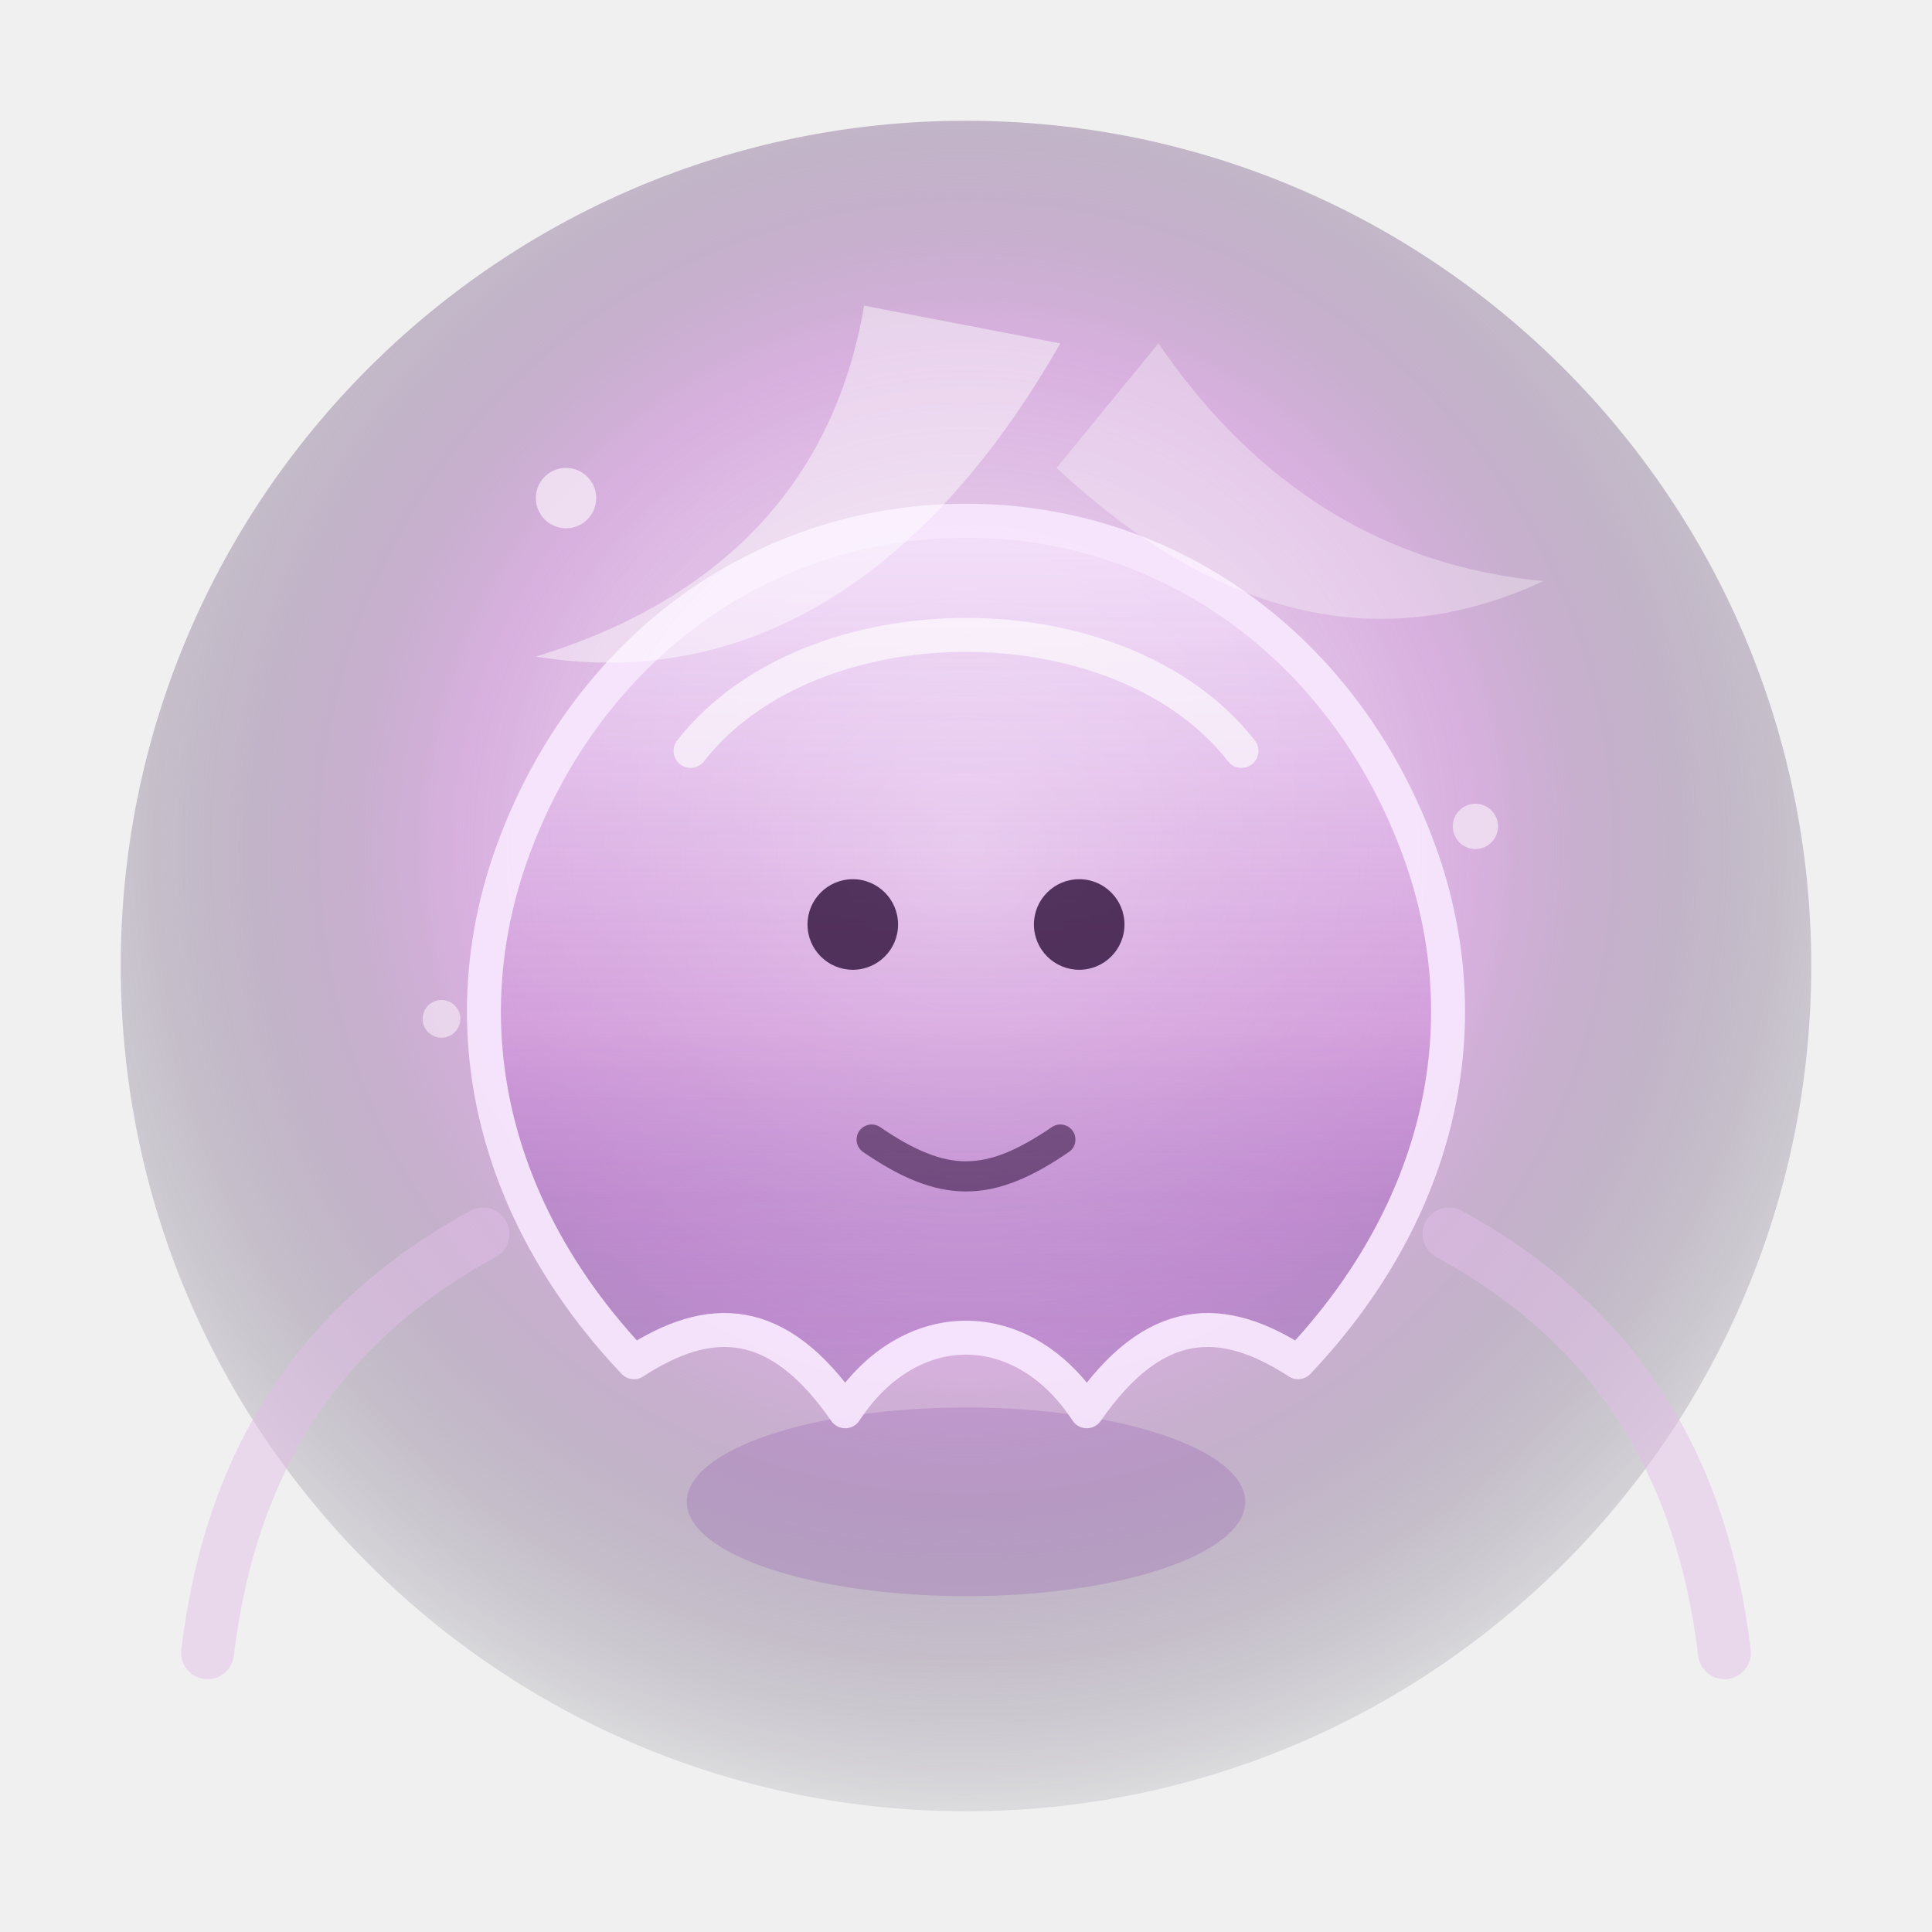
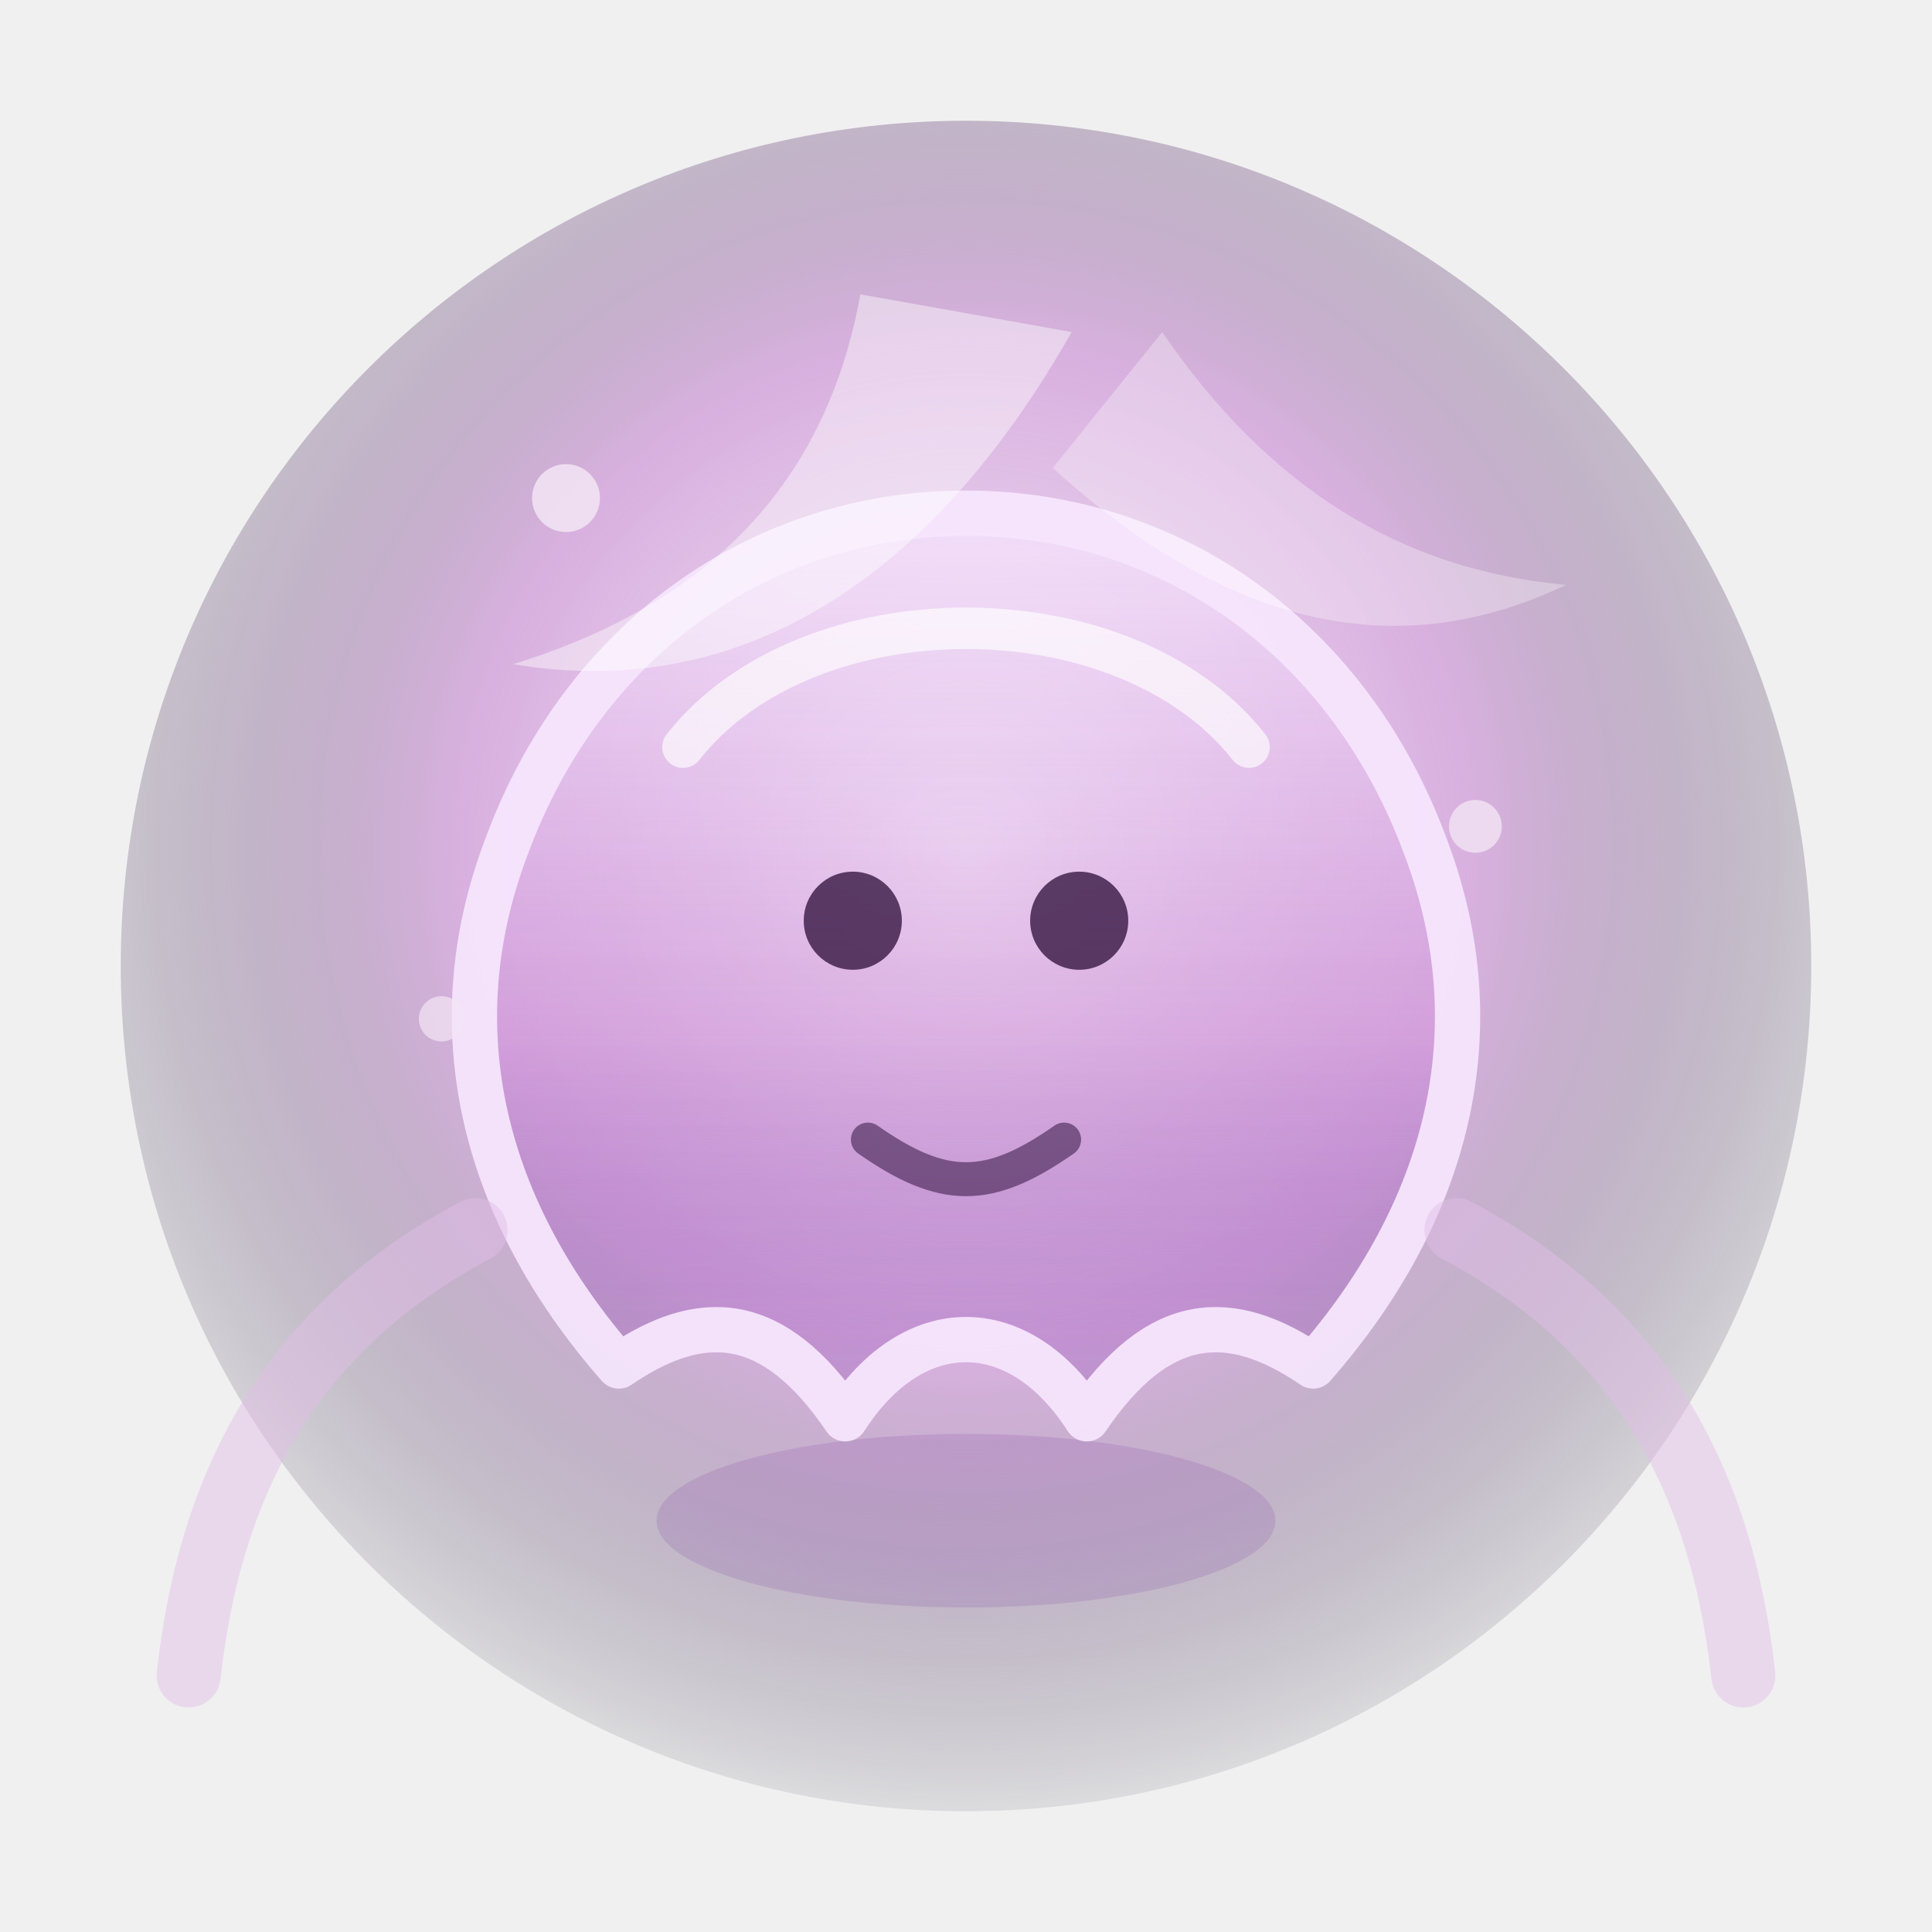
<svg xmlns="http://www.w3.org/2000/svg" width="1024" height="1024" viewBox="0 0 512 512" role="img" aria-label="Spirit race sprite">
  <defs>
    <radialGradient id="glow" cx="50%" cy="43%" r="62%">
      <stop offset="0%" stop-color="#ffffff" stop-opacity="0.94" />
      <stop offset="48%" stop-color="#ce93d8" stop-opacity="0.68" />
      <stop offset="100%" stop-color="#0b1020" stop-opacity="0" />
    </radialGradient>
    <linearGradient id="body" x1="0" y1="0" x2="0" y2="1">
-       <stop offset="0%" stop-color="#f8e8ff" stop-opacity="0.86" />
-       <stop offset="58%" stop-color="#ce93d8" stop-opacity="0.7" />
-       <stop offset="100%" stop-color="#6a1b9a" stop-opacity="0.22" />
+       <stop offset="0%" stop-color="#f8e8ff" stop-opacity="0.82" />
+       <stop offset="58%" stop-color="#ce93d8" stop-opacity="0.66" />
+       <stop offset="100%" stop-color="#6a1b9a" stop-opacity="0.18" />
    </linearGradient>
  </defs>
  <circle cx="256" cy="256" r="224" fill="url(#glow)" />
  <g stroke-linecap="round" stroke-linejoin="round">
-     <ellipse cx="256" cy="398" rx="74" ry="25" fill="#6a1b9a" opacity="0.16" />
-     <path d="M168 361 C132 323 119 275 135 228 C154 173 201 138 256 138 C311 138 358 173 377 228 C393 275 380 323 344 361 C324 348 306 348 288 374 C271 348 241 348 224 374 C206 348 188 348 168 361 Z" fill="url(#body)" stroke="#f8e8ff" stroke-width="9" opacity="0.9" />
-     <path d="M183 199 C215 158 297 158 329 199" fill="none" stroke="#ffffff" stroke-width="9" opacity="0.62" />
-     <circle cx="226" cy="245" r="12" fill="#240631" opacity="0.76" />
-     <circle cx="286" cy="245" r="12" fill="#240631" opacity="0.76" />
-     <path d="M231 302 C250 315 262 315 281 302" fill="none" stroke="#240631" stroke-width="8" opacity="0.52" />
-     <path d="M128 327 C84 351 61 388 55 438" fill="none" stroke="#e1bee7" stroke-width="14" opacity="0.5" />
-     <path d="M384 327 C428 351 451 388 457 438" fill="none" stroke="#e1bee7" stroke-width="14" opacity="0.5" />
-     <path d="M229 81 C221 128 191 159 142 174 C197 183 245 154 281 91 Z" fill="#ffffff" opacity="0.45" />
-     <path d="M307 91 C333 129 367 150 409 154 C366 174 323 164 280 124 Z" fill="#ffffff" opacity="0.32" />
-     <circle cx="150" cy="132" r="8" fill="#f3e5f5" opacity="0.85" />
-     <circle cx="391" cy="219" r="6" fill="#f3e5f5" opacity="0.78" />
-     <circle cx="117" cy="270" r="5" fill="#f3e5f5" opacity="0.7" />
+     <ellipse cx="256" cy="403" rx="82" ry="23" fill="#6a1b9a" opacity="0.14" />
+     <path d="M164 362 C128 321 116 273 134 225 C154 170 201 136 256 136 C311 136 358 170 378 225 C396 273 384 321 348 362 C326 347 307 348 288 376 C270 348 242 348 224 376 C205 348 186 347 164 362 Z" fill="url(#body)" stroke="#f8e8ff" stroke-width="12" opacity="0.88" />
+     <path d="M181 198 C214 156 298 156 331 198" fill="none" stroke="#ffffff" stroke-width="11" opacity="0.65" />
+     <circle cx="226" cy="244" r="13" fill="#240631" opacity="0.72" />
+     <circle cx="286" cy="244" r="13" fill="#240631" opacity="0.72" />
+     <path d="M230 302 C250 316 262 316 282 302" fill="none" stroke="#240631" stroke-width="9" opacity="0.5" />
+     <path d="M126 326 C79 351 56 390 50 444" fill="none" stroke="#e1bee7" stroke-width="17" opacity="0.48" />
+     <path d="M386 326 C433 351 456 390 462 444" fill="none" stroke="#e1bee7" stroke-width="17" opacity="0.48" />
+     <path d="M228 78 C219 128 188 160 136 176 C195 186 246 155 284 88 Z" fill="#ffffff" opacity="0.43" />
+     <path d="M308 88 C336 129 371 151 415 155 C369 177 324 165 279 124 Z" fill="#ffffff" opacity="0.31" />
+     <circle cx="150" cy="132" r="9" fill="#f3e5f5" opacity="0.85" />
+     <circle cx="391" cy="219" r="7" fill="#f3e5f5" opacity="0.78" />
+     <circle cx="117" cy="270" r="6" fill="#f3e5f5" opacity="0.7" />
  </g>
</svg>
